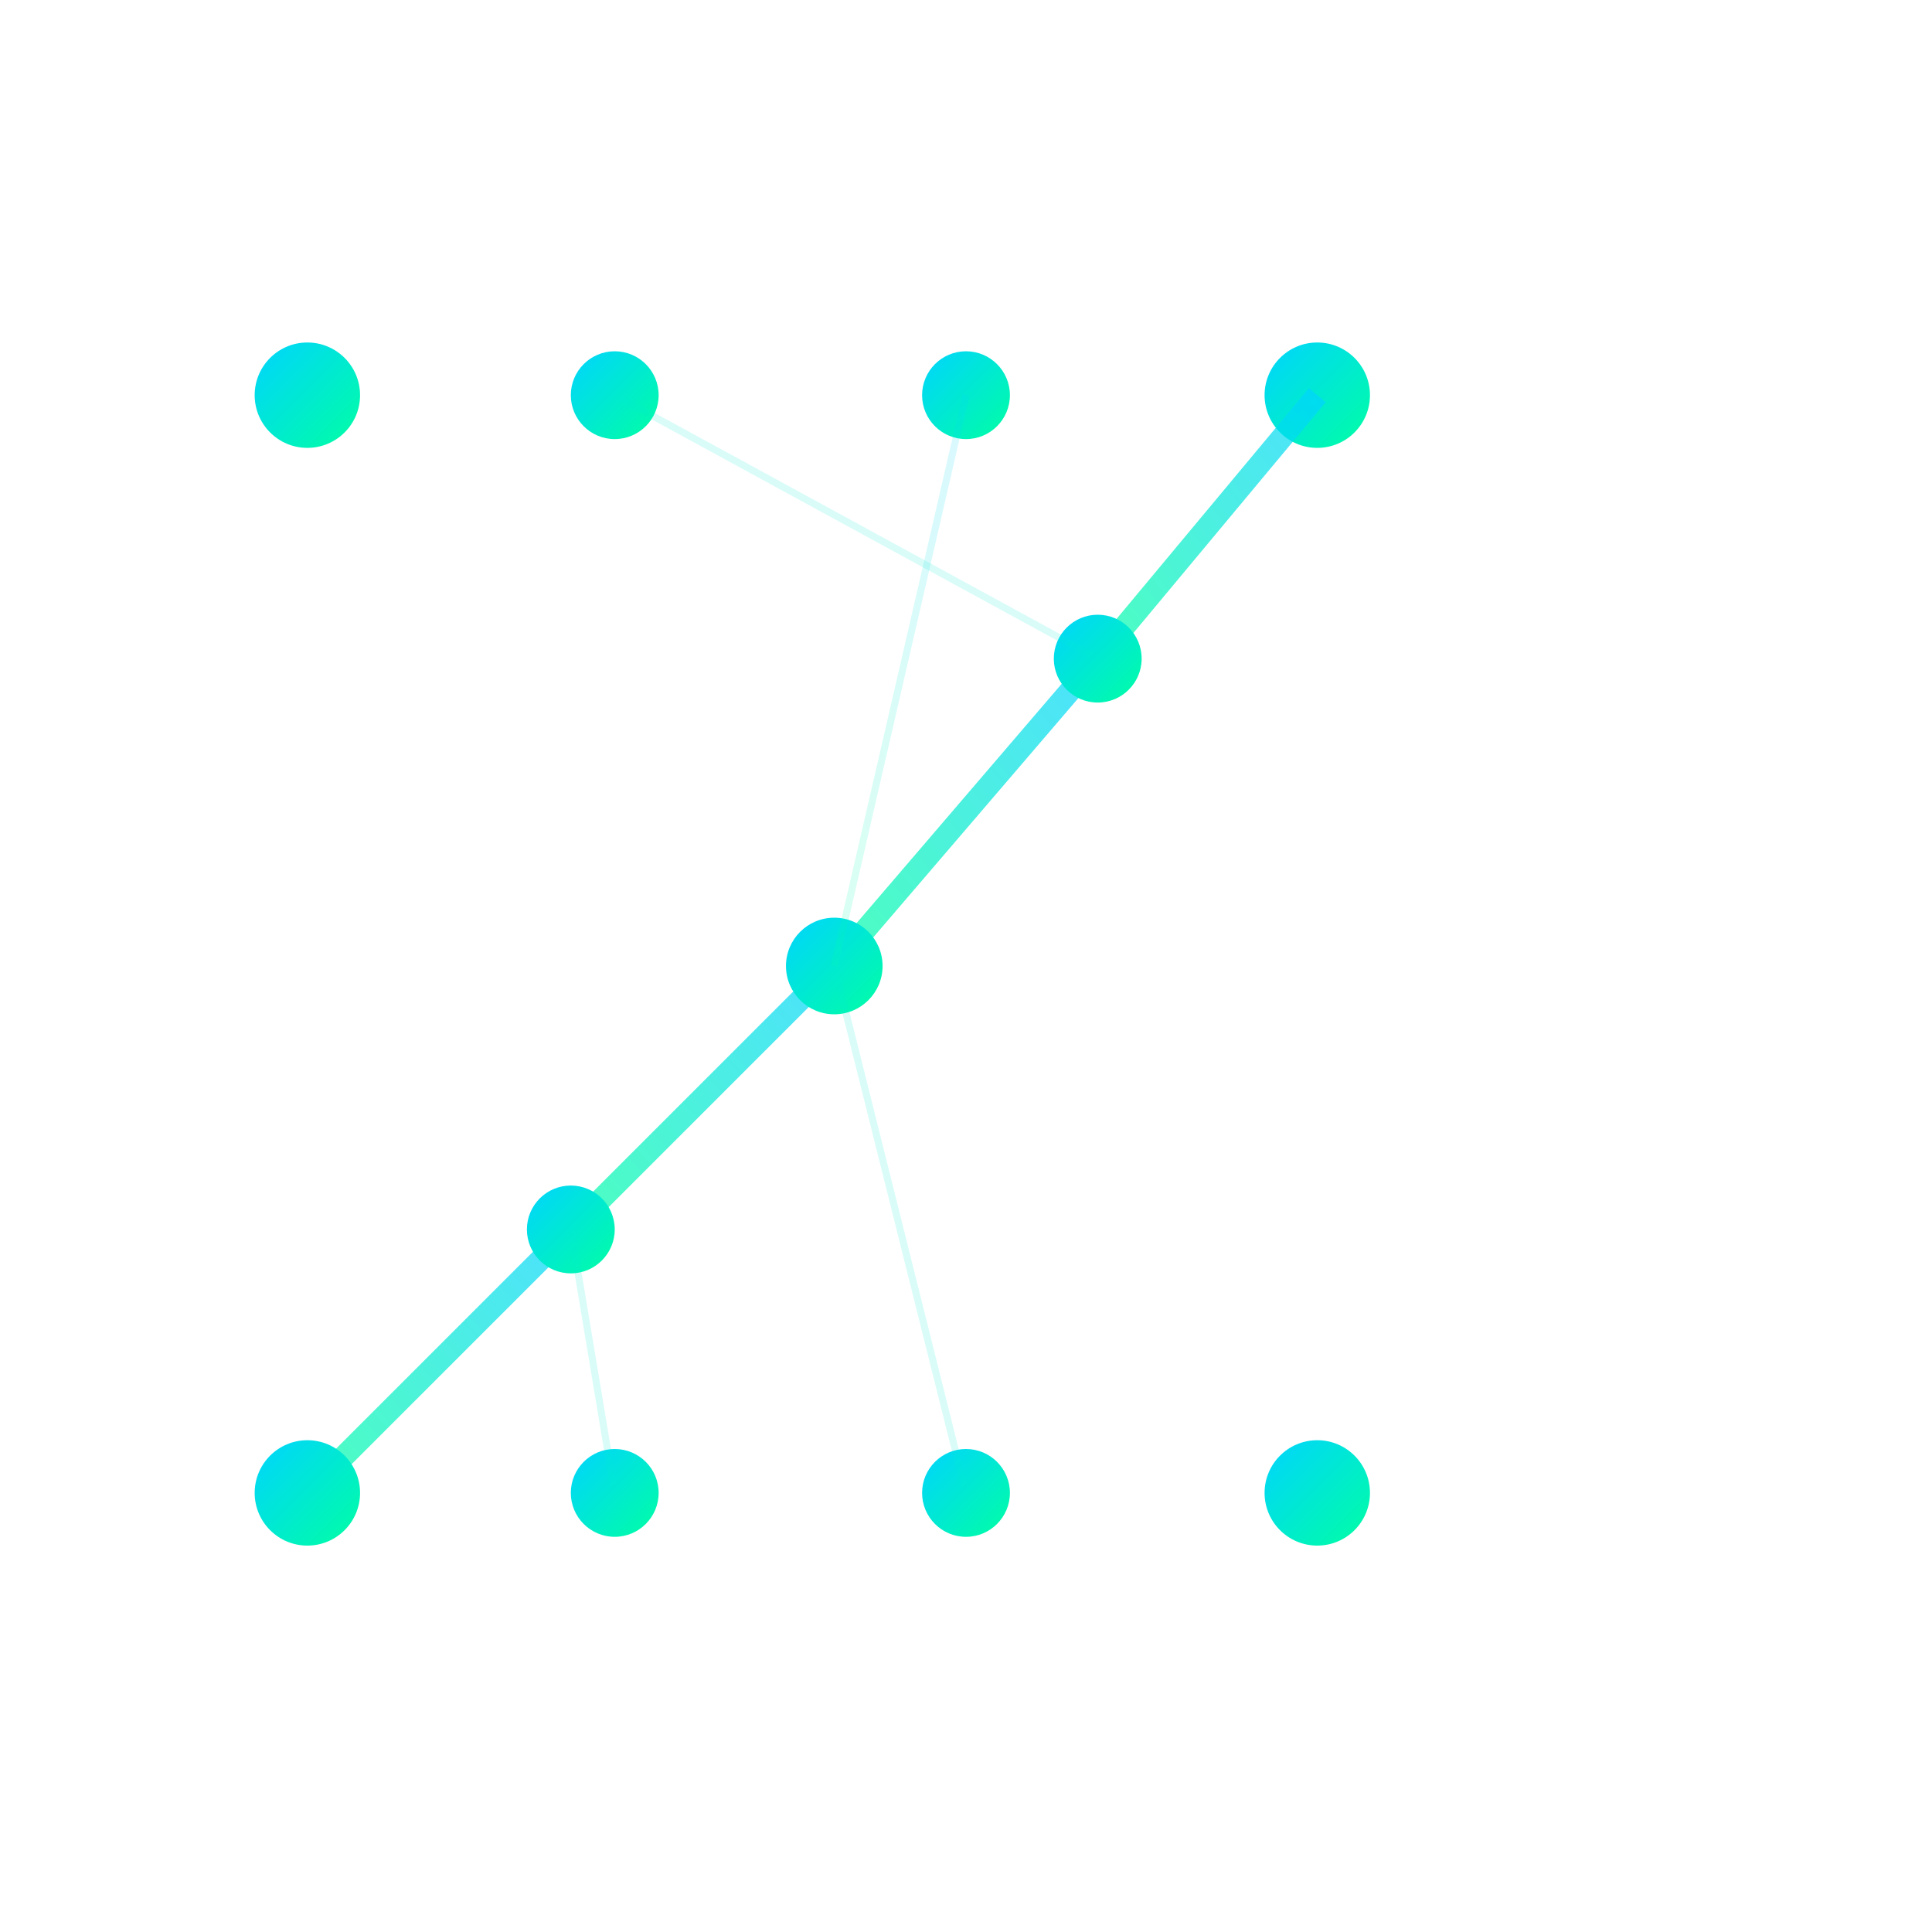
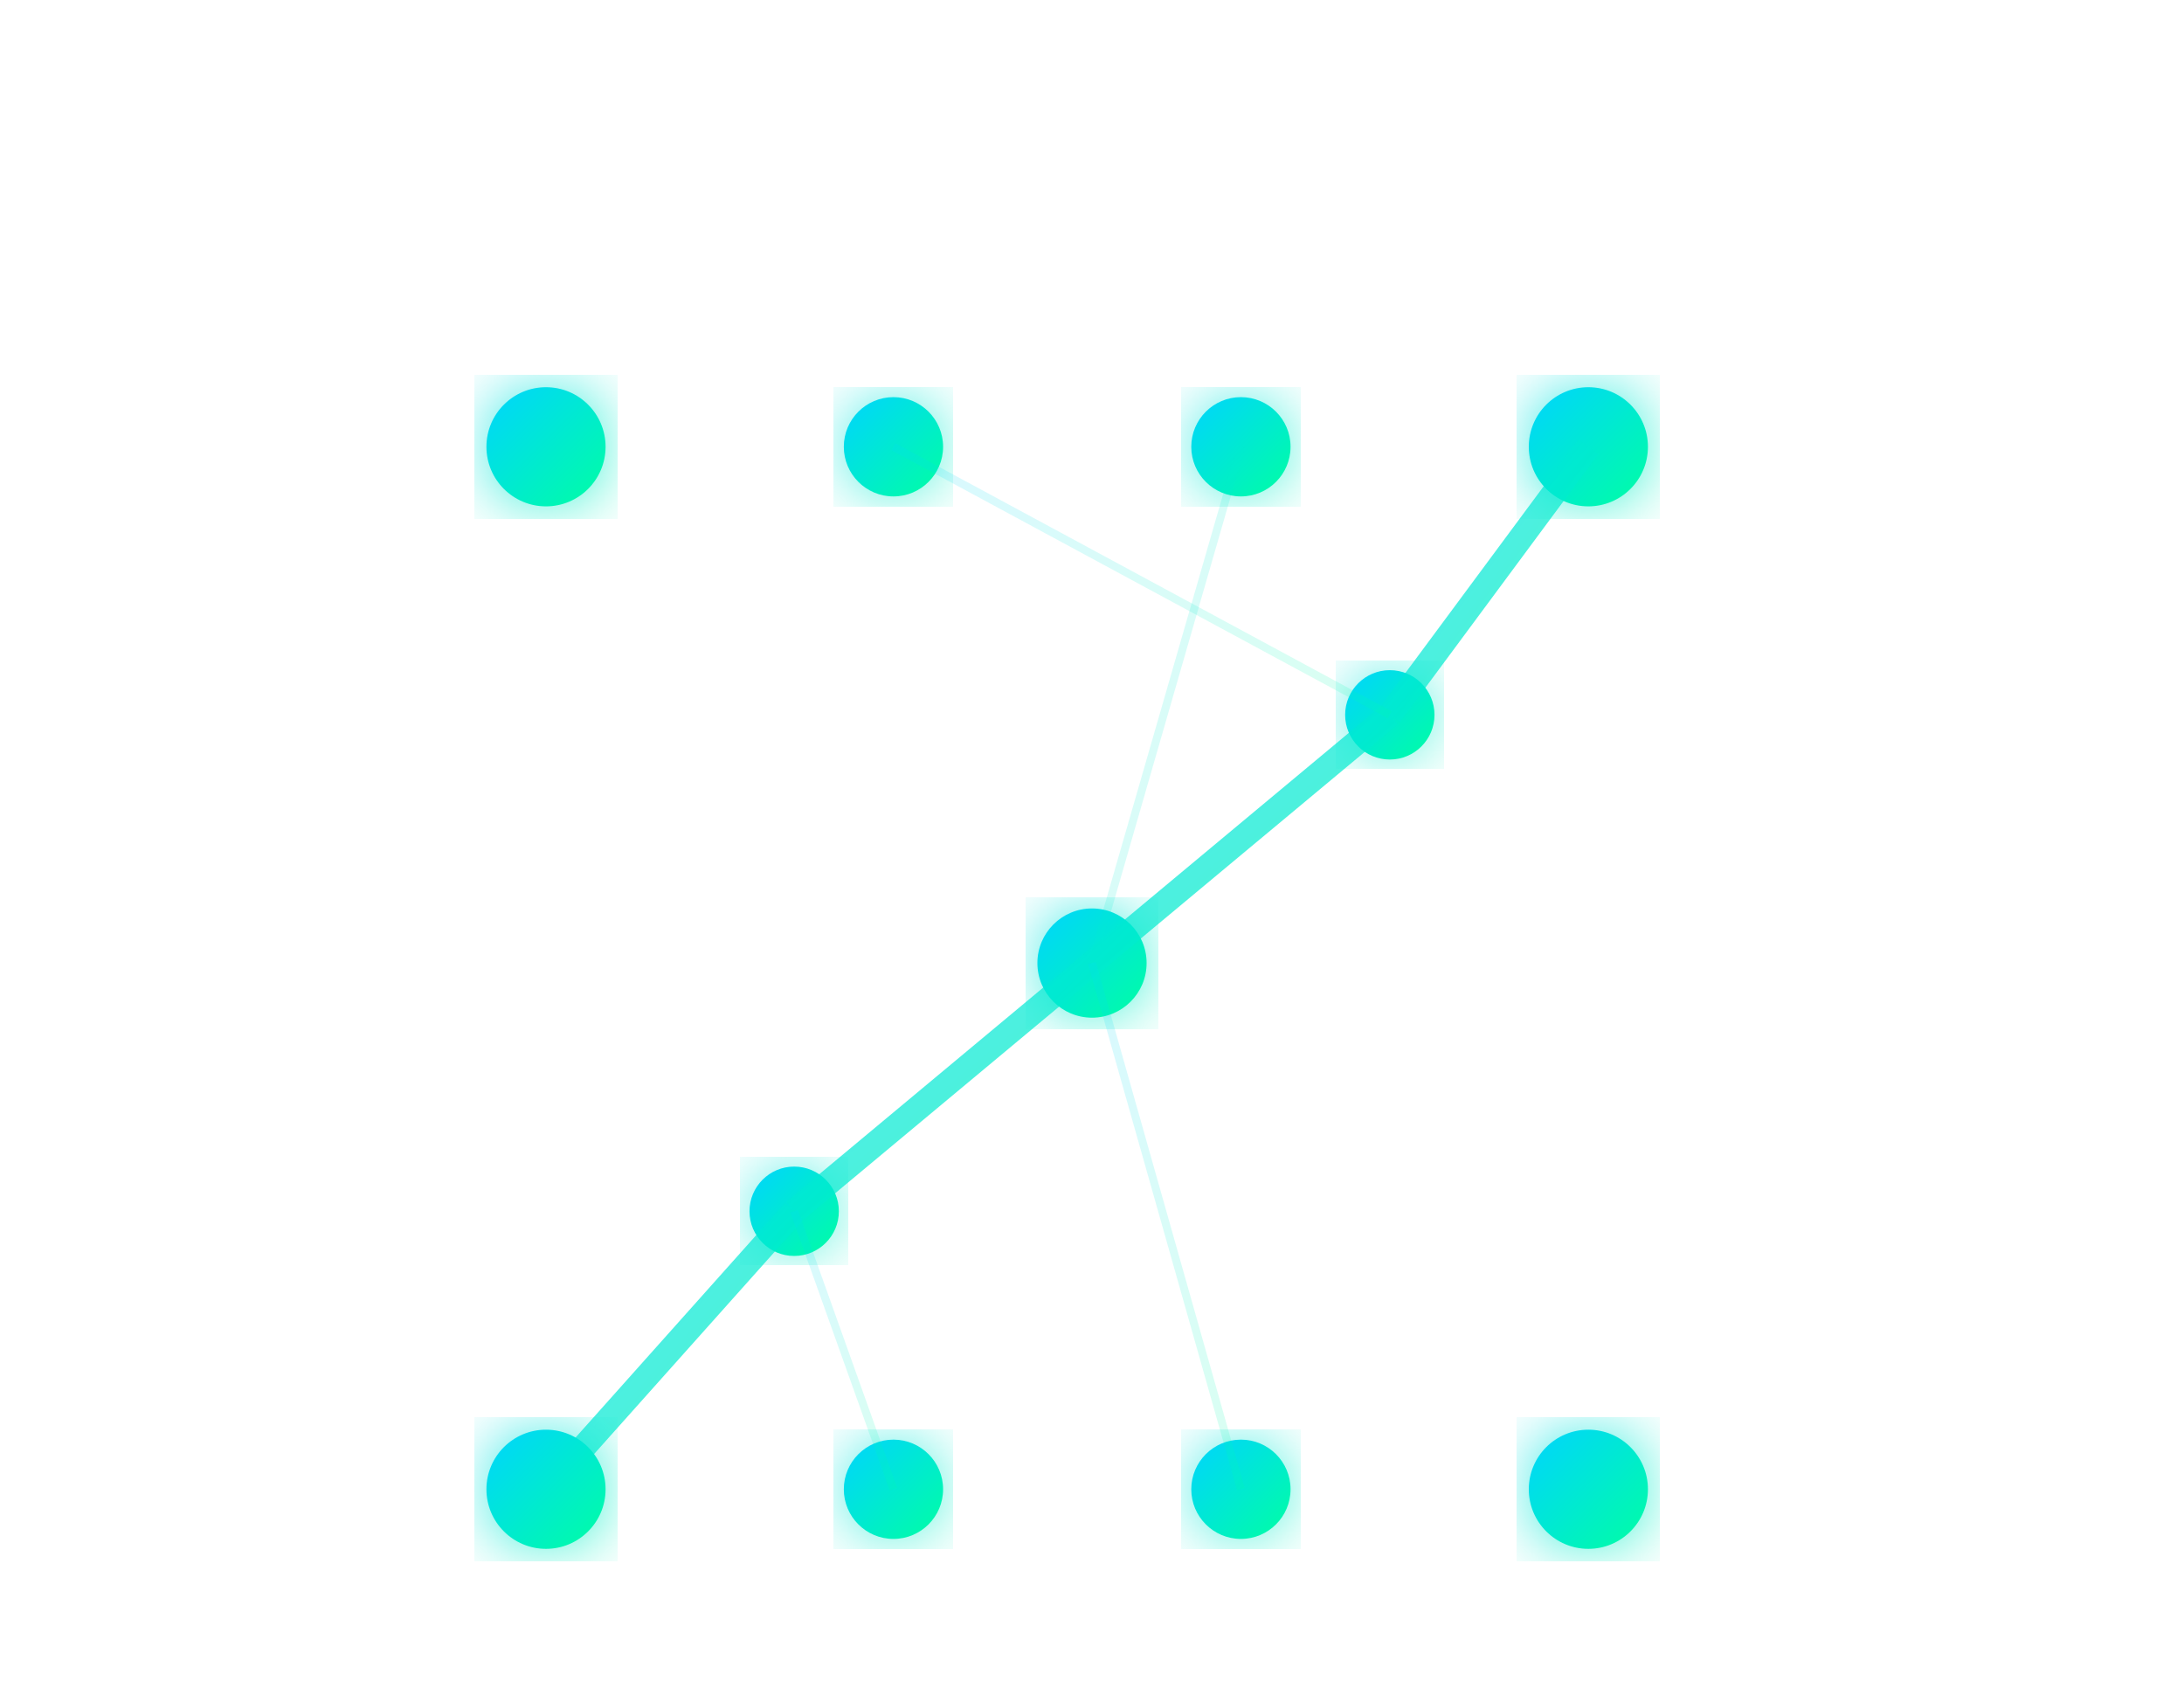
- <svg xmlns="http://www.w3.org/2000/svg" viewBox="0 0 220 220">
+ <svg xmlns="http://www.w3.org/2000/svg" viewBox="0 0 220 170">
  <defs>
-     <linearGradient id="grad" x1="0%" y1="0%" x2="100%" y2="100%">
+     <linearGradient id="c3g" x1="0%" y1="0%" x2="100%" y2="100%">
      <stop offset="0%" stop-color="#00d4ff" />
      <stop offset="100%" stop-color="#00ffa3" />
    </linearGradient>
-     <linearGradient id="edge" x1="100%" y1="0%" x2="0%" y2="100%">
-       <stop offset="0%" stop-color="#00d4ff" />
-       <stop offset="100%" stop-color="#00ffa3" />
-     </linearGradient>
+     <filter id="c3gl">
+       <feGaussianBlur stdDeviation="4" result="b" />
+       <feMerge>
+         <feMergeNode in="b" />
+         <feMergeNode in="SourceGraphic" />
+       </feMerge>
+     </filter>
  </defs>
-   <line x1="35" y1="45" x2="70" y2="45" stroke="url(#edge)" stroke-width="2.5" opacity="0.7" />
-   <line x1="70" y1="45" x2="110" y2="45" stroke="url(#edge)" stroke-width="2.5" opacity="0.7" />
-   <line x1="110" y1="45" x2="150" y2="45" stroke="url(#edge)" stroke-width="2.5" opacity="0.7" />
-   <circle cx="35" cy="45" r="6" fill="url(#grad)" />
-   <circle cx="70" cy="45" r="5" fill="url(#grad)" />
-   <circle cx="110" cy="45" r="5" fill="url(#grad)" />
-   <circle cx="150" cy="45" r="6" fill="url(#grad)" />
-   <line x1="150" y1="45" x2="125" y2="75" stroke="url(#edge)" stroke-width="2.5" opacity="0.7" />
-   <line x1="125" y1="75" x2="95" y2="110" stroke="url(#edge)" stroke-width="2.5" opacity="0.7" />
-   <line x1="95" y1="110" x2="65" y2="140" stroke="url(#edge)" stroke-width="2.5" opacity="0.7" />
-   <line x1="65" y1="140" x2="35" y2="170" stroke="url(#edge)" stroke-width="2.5" opacity="0.7" />
-   <circle cx="125" cy="75" r="5" fill="url(#grad)" />
-   <circle cx="95" cy="110" r="5.5" fill="url(#grad)" />
-   <circle cx="65" cy="140" r="5" fill="url(#grad)" />
-   <line x1="35" y1="170" x2="70" y2="170" stroke="url(#edge)" stroke-width="2.5" opacity="0.7" />
-   <line x1="70" y1="170" x2="110" y2="170" stroke="url(#edge)" stroke-width="2.5" opacity="0.7" />
-   <line x1="110" y1="170" x2="150" y2="170" stroke="url(#edge)" stroke-width="2.5" opacity="0.7" />
-   <circle cx="35" cy="170" r="6" fill="url(#grad)" />
-   <circle cx="70" cy="170" r="5" fill="url(#grad)" />
-   <circle cx="110" cy="170" r="5" fill="url(#grad)" />
-   <circle cx="150" cy="170" r="6" fill="url(#grad)" />
-   <line x1="70" y1="45" x2="125" y2="75" stroke="url(#edge)" stroke-width="0.8" opacity="0.15" />
-   <line x1="110" y1="45" x2="95" y2="110" stroke="url(#edge)" stroke-width="0.8" opacity="0.15" />
-   <line x1="65" y1="140" x2="70" y2="170" stroke="url(#edge)" stroke-width="0.8" opacity="0.15" />
-   <line x1="95" y1="110" x2="110" y2="170" stroke="url(#edge)" stroke-width="0.8" opacity="0.15" />
+   <circle cx="55" cy="45" r="6" fill="url(#c3g)" filter="url(#c3gl)" />
+   <circle cx="90" cy="45" r="5" fill="url(#c3g)" filter="url(#c3gl)" />
+   <circle cx="125" cy="45" r="5" fill="url(#c3g)" filter="url(#c3gl)" />
+   <circle cx="160" cy="45" r="6" fill="url(#c3g)" filter="url(#c3gl)" />
+   <line x1="55" y1="45" x2="90" y2="45" stroke="url(#c3g)" stroke-width="2.5" opacity="0.7" />
+   <line x1="90" y1="45" x2="125" y2="45" stroke="url(#c3g)" stroke-width="2.5" opacity="0.7" />
+   <line x1="125" y1="45" x2="160" y2="45" stroke="url(#c3g)" stroke-width="2.5" opacity="0.7" />
+   <circle cx="140" cy="72" r="4.5" fill="url(#c3g)" filter="url(#c3gl)" />
+   <circle cx="110" cy="97" r="5.5" fill="url(#c3g)" filter="url(#c3gl)" />
+   <circle cx="80" cy="122" r="4.5" fill="url(#c3g)" filter="url(#c3gl)" />
+   <line x1="160" y1="45" x2="140" y2="72" stroke="url(#c3g)" stroke-width="2.5" opacity="0.7" />
+   <line x1="140" y1="72" x2="110" y2="97" stroke="url(#c3g)" stroke-width="2.5" opacity="0.7" />
+   <line x1="110" y1="97" x2="80" y2="122" stroke="url(#c3g)" stroke-width="2.5" opacity="0.7" />
+   <line x1="80" y1="122" x2="55" y2="150" stroke="url(#c3g)" stroke-width="2.5" opacity="0.7" />
+   <circle cx="55" cy="150" r="6" fill="url(#c3g)" filter="url(#c3gl)" />
+   <circle cx="90" cy="150" r="5" fill="url(#c3g)" filter="url(#c3gl)" />
+   <circle cx="125" cy="150" r="5" fill="url(#c3g)" filter="url(#c3gl)" />
+   <circle cx="160" cy="150" r="6" fill="url(#c3g)" filter="url(#c3gl)" />
+   <line x1="55" y1="150" x2="90" y2="150" stroke="url(#c3g)" stroke-width="2.5" opacity="0.7" />
+   <line x1="90" y1="150" x2="125" y2="150" stroke="url(#c3g)" stroke-width="2.5" opacity="0.7" />
+   <line x1="125" y1="150" x2="160" y2="150" stroke="url(#c3g)" stroke-width="2.5" opacity="0.7" />
+   <line x1="90" y1="45" x2="140" y2="72" stroke="url(#c3g)" stroke-width="0.8" opacity="0.15" />
+   <line x1="125" y1="45" x2="110" y2="97" stroke="url(#c3g)" stroke-width="0.8" opacity="0.15" />
+   <line x1="80" y1="122" x2="90" y2="150" stroke="url(#c3g)" stroke-width="0.8" opacity="0.15" />
+   <line x1="110" y1="97" x2="125" y2="150" stroke="url(#c3g)" stroke-width="0.8" opacity="0.15" />
</svg>
